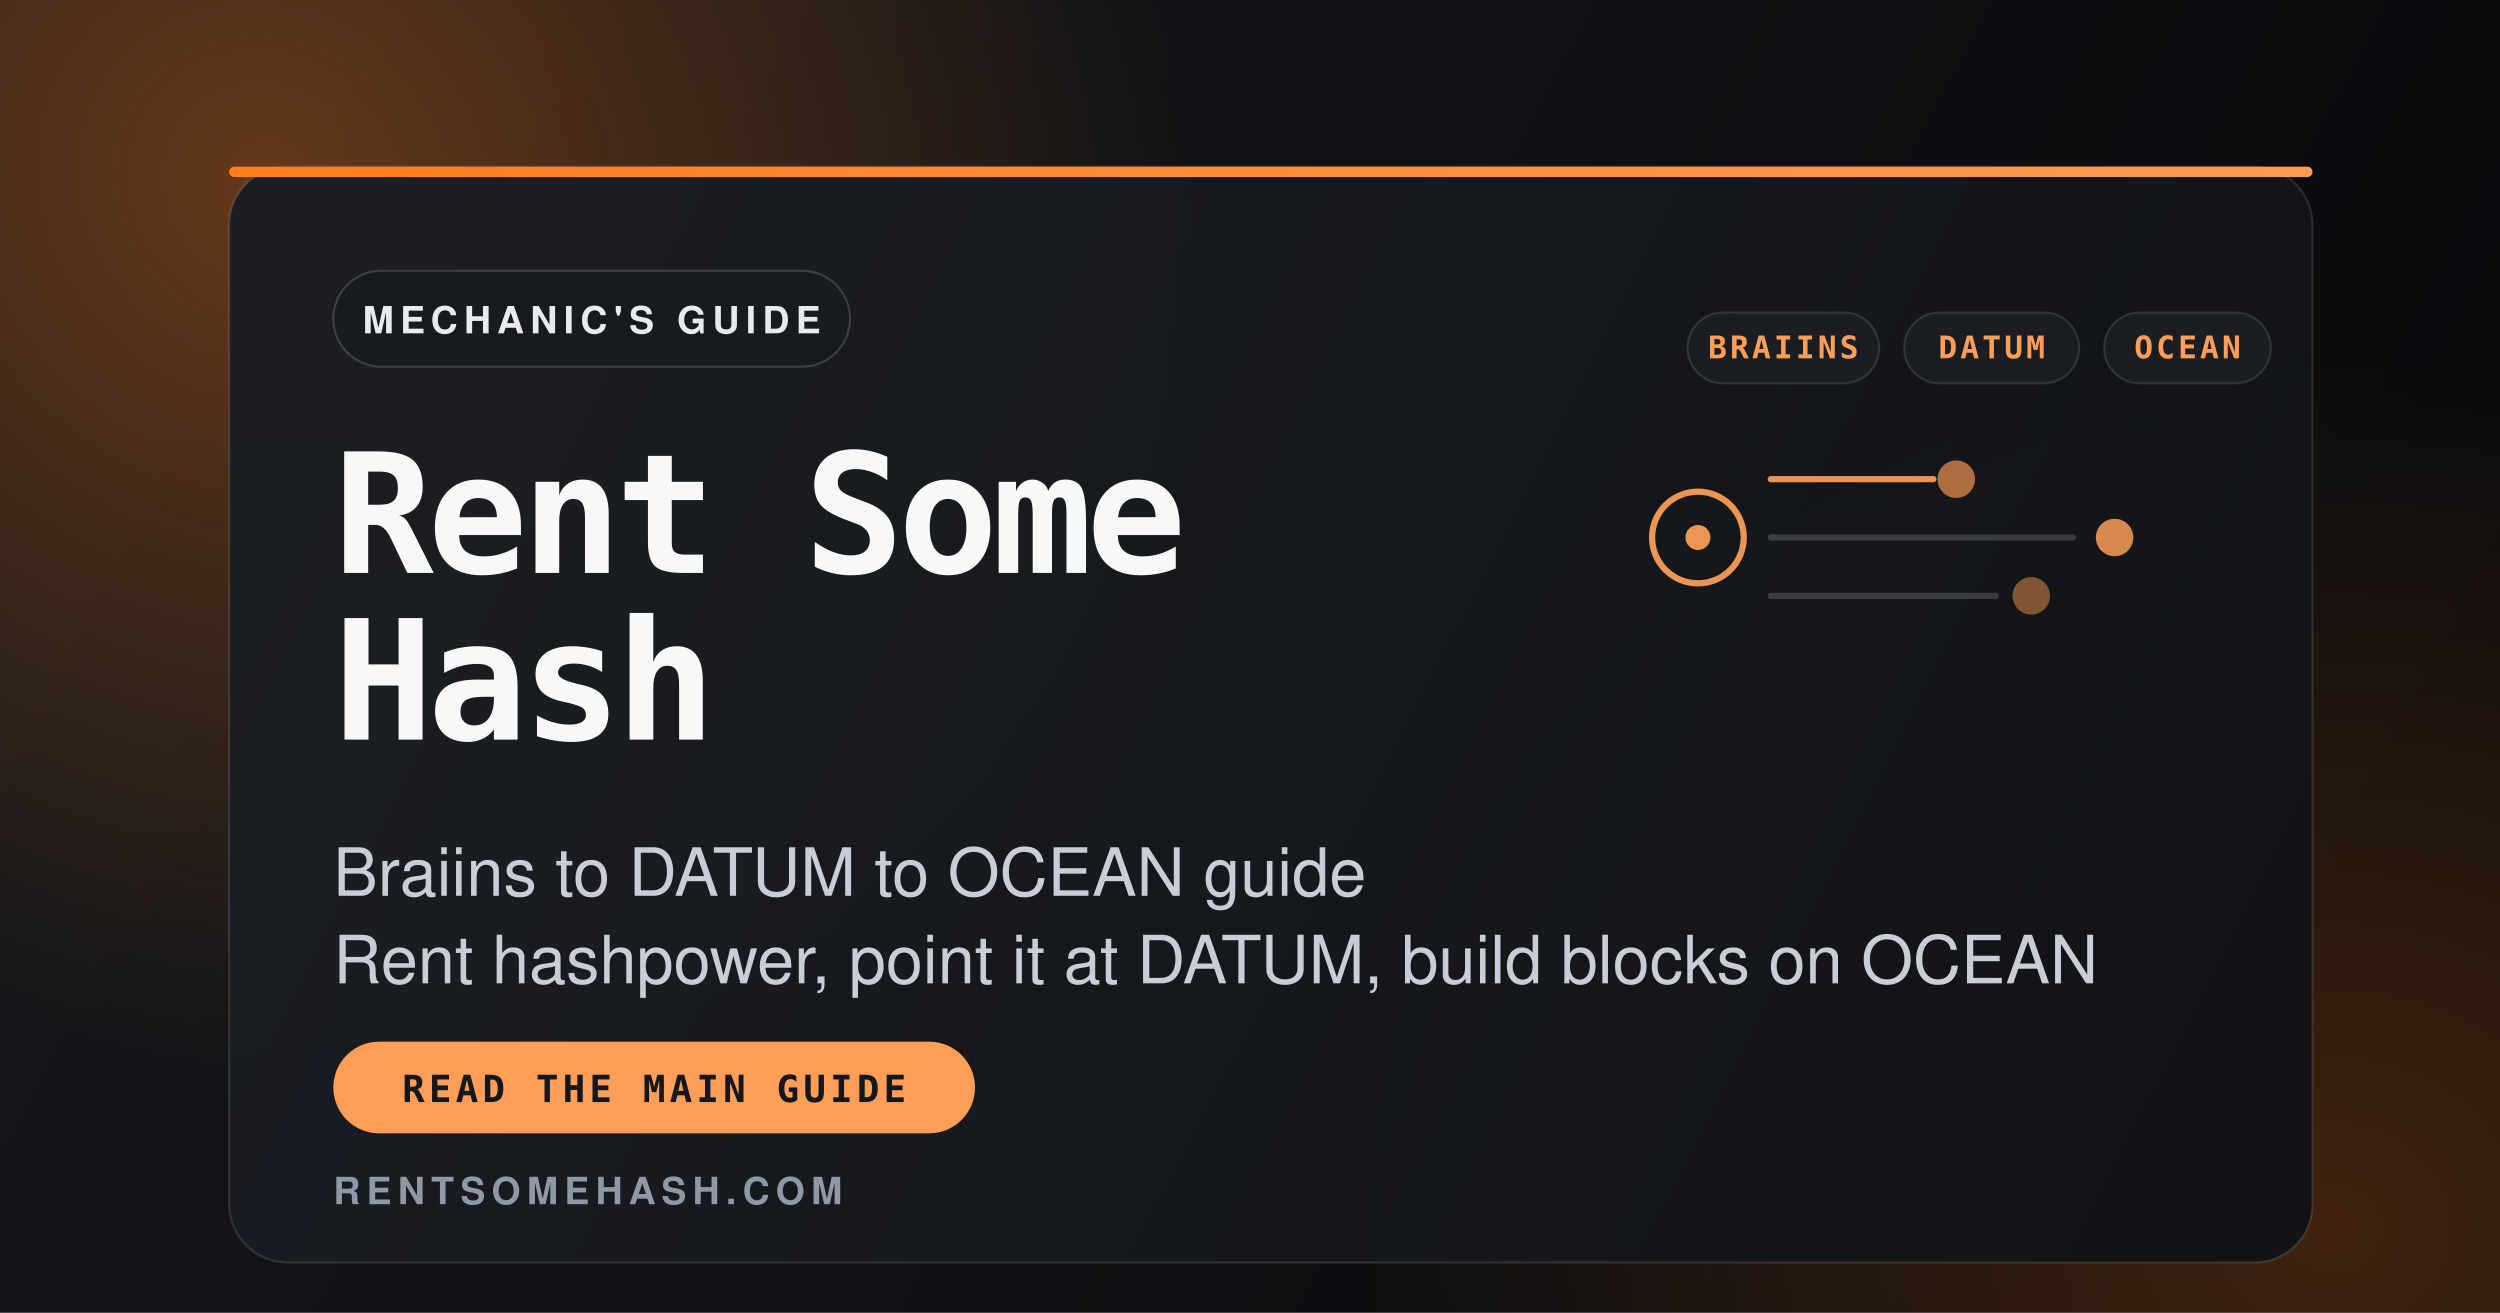
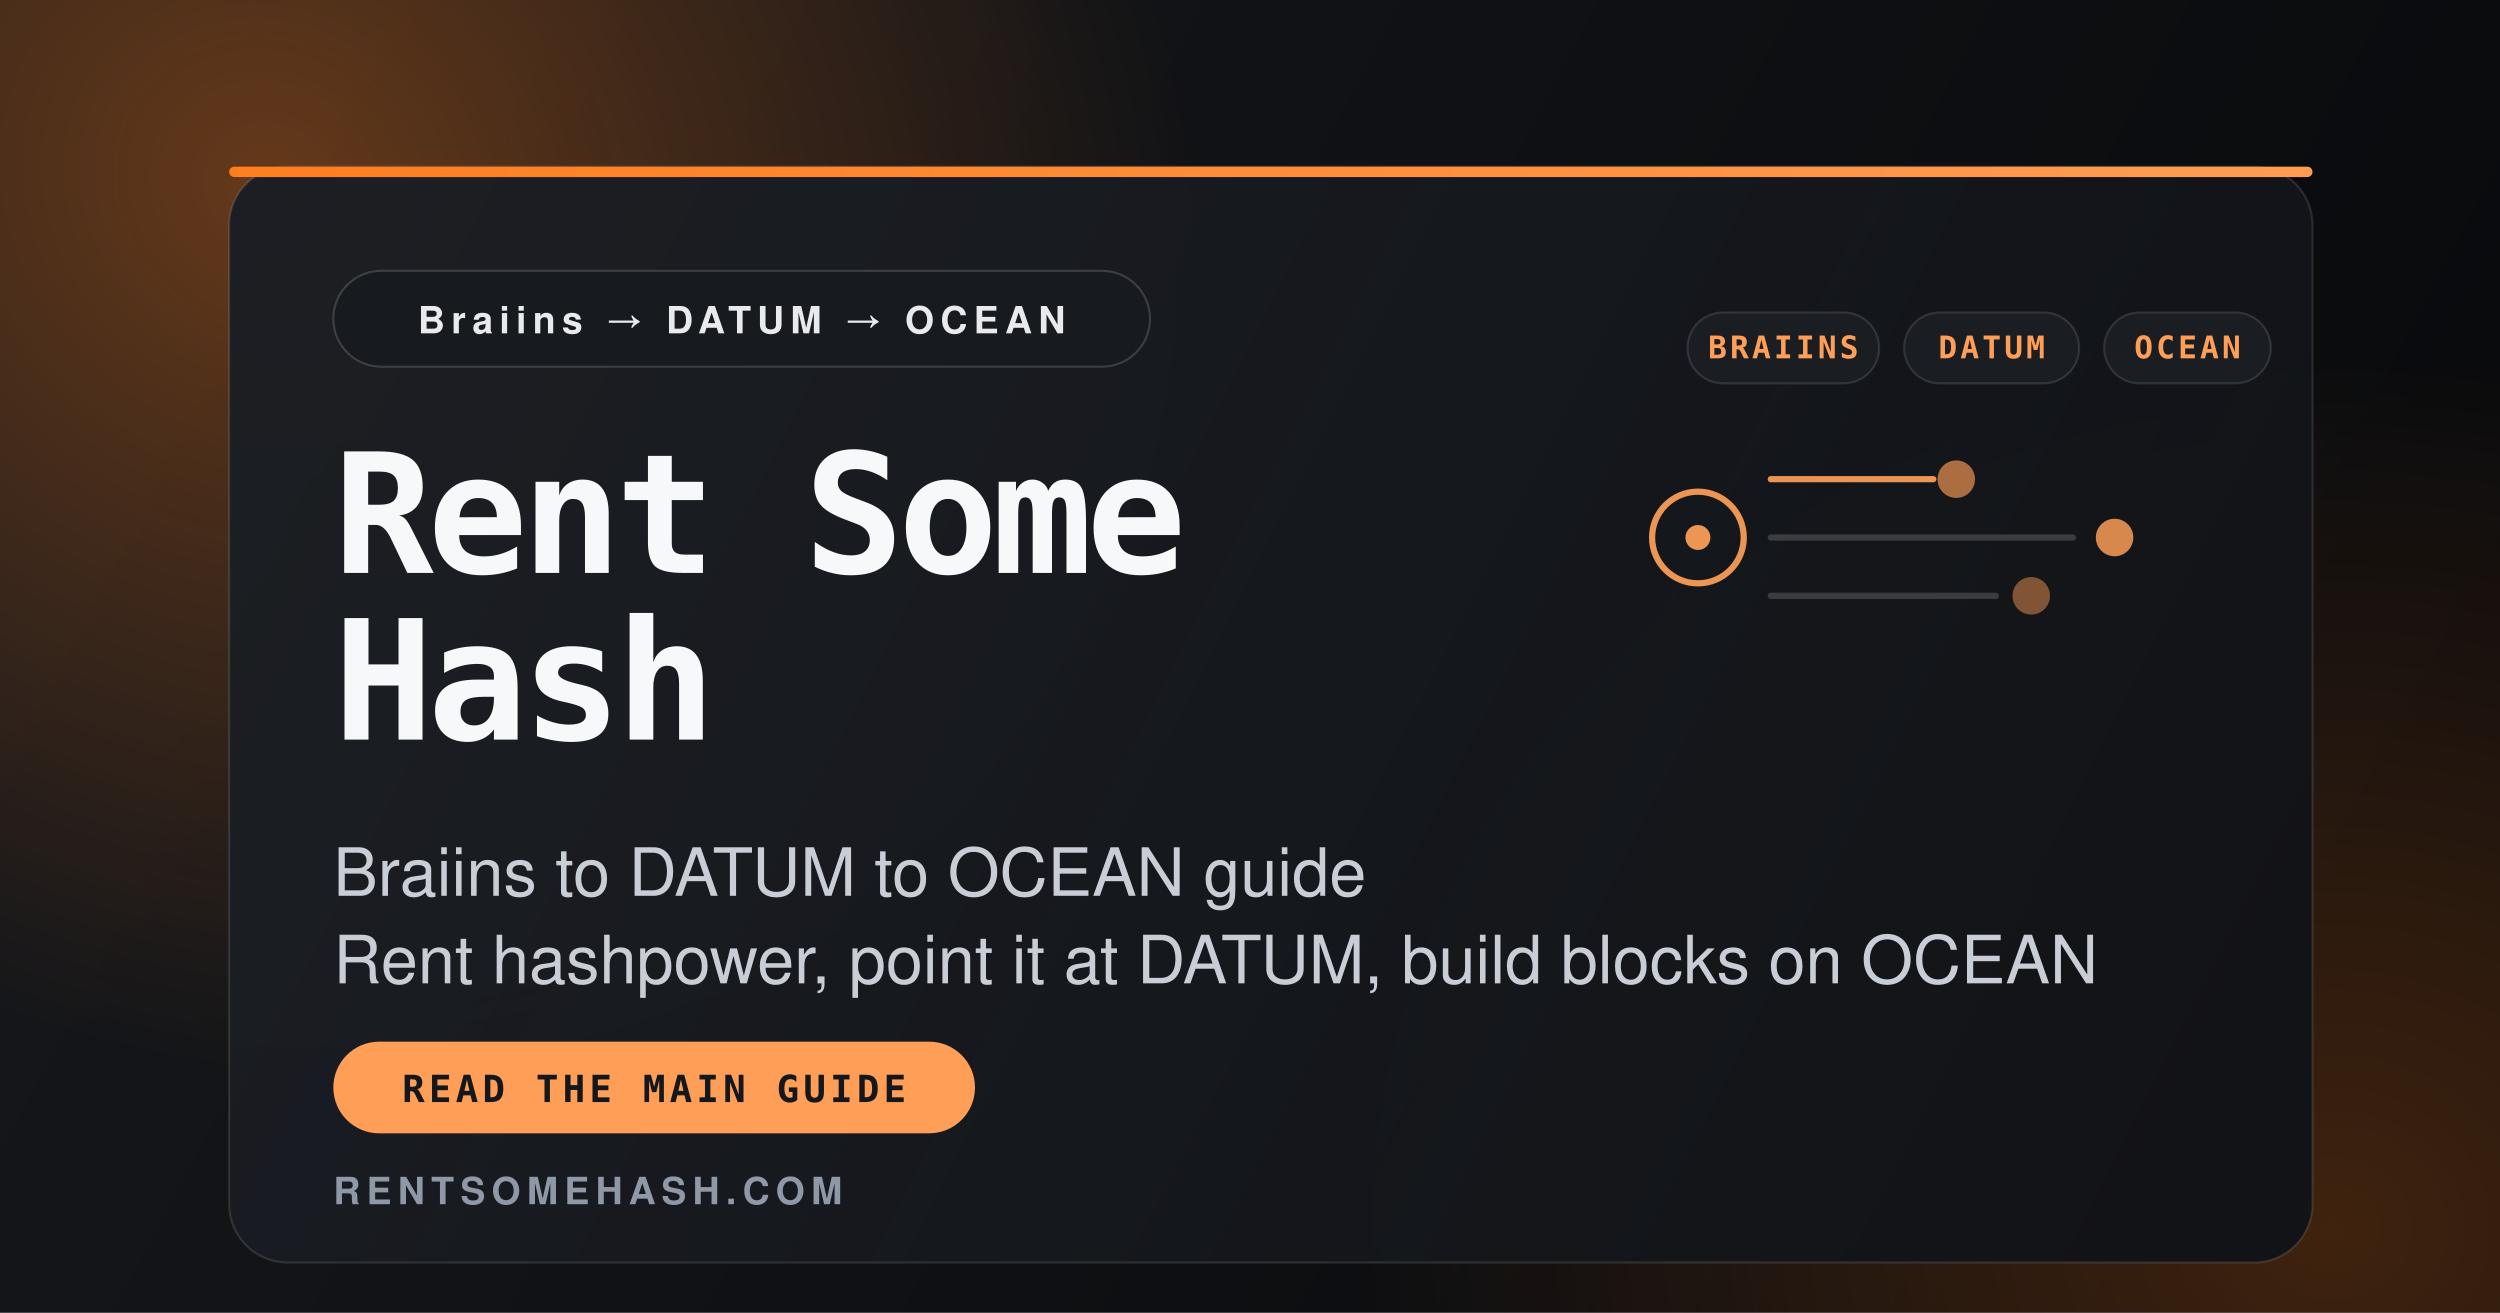
<svg xmlns="http://www.w3.org/2000/svg" width="1800" height="945" viewBox="0 0 1200 630" fill="none">
  <defs>
    <linearGradient id="bg" x1="120" y1="60" x2="1080" y2="570" gradientUnits="userSpaceOnUse">
      <stop stop-color="#15171B" />
      <stop offset="1" stop-color="#090A0C" />
    </linearGradient>
    <linearGradient id="panel" x1="150" y1="84" x2="1050" y2="540" gradientUnits="userSpaceOnUse">
      <stop stop-color="#1B1E23" stop-opacity="0.98" />
      <stop offset="1" stop-color="#111317" stop-opacity="0.96" />
    </linearGradient>
    <radialGradient id="glowLeft" cx="0" cy="0" r="1" gradientUnits="userSpaceOnUse" gradientTransform="translate(130 90) rotate(32) scale(460 420)">
      <stop stop-color="#FF7A18" stop-opacity="0.34" />
      <stop offset="1" stop-color="#FF7A18" stop-opacity="0" />
    </radialGradient>
    <radialGradient id="glowRight" cx="0" cy="0" r="1" gradientUnits="userSpaceOnUse" gradientTransform="translate(1120 590) rotate(180) scale(470 420)">
      <stop stop-color="#FF7A18" stop-opacity="0.22" />
      <stop offset="1" stop-color="#FF7A18" stop-opacity="0" />
    </radialGradient>
    <linearGradient id="accent" x1="0" y1="0" x2="1200" y2="0" gradientUnits="userSpaceOnUse">
      <stop stop-color="#FF7A18" />
      <stop offset="1" stop-color="#FF9F57" />
    </linearGradient>
  </defs>
  <rect width="1200" height="630" fill="#090A0C" />
  <rect width="1200" height="630" fill="url(#bg)" />
  <rect width="1200" height="630" fill="url(#glowLeft)" />
  <rect width="1200" height="630" fill="url(#glowRight)" />
  <rect x="110" y="80" width="1000" height="526" rx="28" fill="url(#panel)" stroke="rgba(255,255,255,0.12)" />
  <rect x="110" y="80" width="1000" height="5" rx="2.5" fill="url(#accent)" />
-   <rect x="160" y="130" width="248" height="46" rx="23" fill="#171A1F" stroke="rgba(255,255,255,0.16)" />
-   <text x="284" y="160" text-anchor="middle" fill="#E8EAEE" font-family="Helvetica Neue, Helvetica, Arial, sans-serif" font-size="18" font-weight="600" letter-spacing="3">MECHANIC'S GUIDE</text>
+   <rect x="160" y="130" width="392" height="46" rx="23" fill="#171A1F" stroke="rgba(255,255,255,0.16)" />
+   <text x="356" y="160" text-anchor="middle" fill="#E8EAEE" font-family="Helvetica Neue, Helvetica, Arial, sans-serif" font-size="18" font-weight="600" letter-spacing="3">Braiins → DATUM → OCEAN</text>
  <text x="160" y="275" fill="#F7F8FA" font-family="JetBrainsMono NF, SFMono-Regular, Menlo, monospace" font-size="80" font-weight="700" letter-spacing="-3">Rent Some</text>
  <text x="160" y="355" fill="#F7F8FA" font-family="JetBrainsMono NF, SFMono-Regular, Menlo, monospace" font-size="80" font-weight="700" letter-spacing="-3">Hash</text>
  <text x="160" y="430" fill="#C9CED6" font-family="Helvetica Neue, Helvetica, Arial, sans-serif" font-size="32" font-weight="500">Braiins to DATUM to OCEAN guide</text>
  <text x="160" y="472" fill="#C9CED6" font-family="Helvetica Neue, Helvetica, Arial, sans-serif" font-size="32" font-weight="500">Rent hashpower, point it at DATUM, build blocks on OCEAN</text>
  <rect x="160" y="500" width="308" height="44" rx="22" fill="#FF9F57" />
  <text x="314" y="529" text-anchor="middle" fill="#14171B" font-family="JetBrainsMono NF, SFMono-Regular, Menlo, monospace" font-size="18" font-weight="700" letter-spacing="2">READ THE MAIN GUIDE</text>
  <g>
    <rect x="810" y="150" width="92" height="34" rx="17" fill="#1A1D22" stroke="rgba(255,255,255,0.12)" />
    <text x="856" y="172" text-anchor="middle" fill="#FF9F57" font-family="JetBrainsMono NF, SFMono-Regular, Menlo, monospace" font-size="15" font-weight="700" letter-spacing="1.5">BRAIINS</text>
    <rect x="914" y="150" width="84" height="34" rx="17" fill="#1A1D22" stroke="rgba(255,255,255,0.12)" />
    <text x="956" y="172" text-anchor="middle" fill="#FF9F57" font-family="JetBrainsMono NF, SFMono-Regular, Menlo, monospace" font-size="15" font-weight="700" letter-spacing="1.5">DATUM</text>
    <rect x="1010" y="150" width="80" height="34" rx="17" fill="#1A1D22" stroke="rgba(255,255,255,0.12)" />
    <text x="1050" y="172" text-anchor="middle" fill="#FF9F57" font-family="JetBrainsMono NF, SFMono-Regular, Menlo, monospace" font-size="15" font-weight="700" letter-spacing="1.5">OCEAN</text>
  </g>
  <g opacity="0.92">
    <path d="M850 230H928" stroke="#FF9F57" stroke-width="3" stroke-linecap="round" />
    <path d="M850 258H995" stroke="#FFFFFF" stroke-opacity="0.18" stroke-width="3" stroke-linecap="round" />
    <path d="M850 286H958" stroke="#FFFFFF" stroke-opacity="0.18" stroke-width="3" stroke-linecap="round" />
    <circle cx="815" cy="258" r="22" fill="#14171B" stroke="#FF9F57" stroke-width="3" />
    <circle cx="815" cy="258" r="6" fill="#FF9F57" />
    <circle cx="1015" cy="258" r="9" fill="#FF9F57" fill-opacity="0.9" />
    <circle cx="975" cy="286" r="9" fill="#FF9F57" fill-opacity="0.5" />
    <circle cx="939" cy="230" r="9" fill="#FF9F57" fill-opacity="0.7" />
  </g>
  <text x="160" y="578" fill="#8F98A6" font-family="Helvetica Neue, Helvetica, Arial, sans-serif" font-size="18" font-weight="600" letter-spacing="3">RENTSOMEHASH.COM</text>
</svg>
